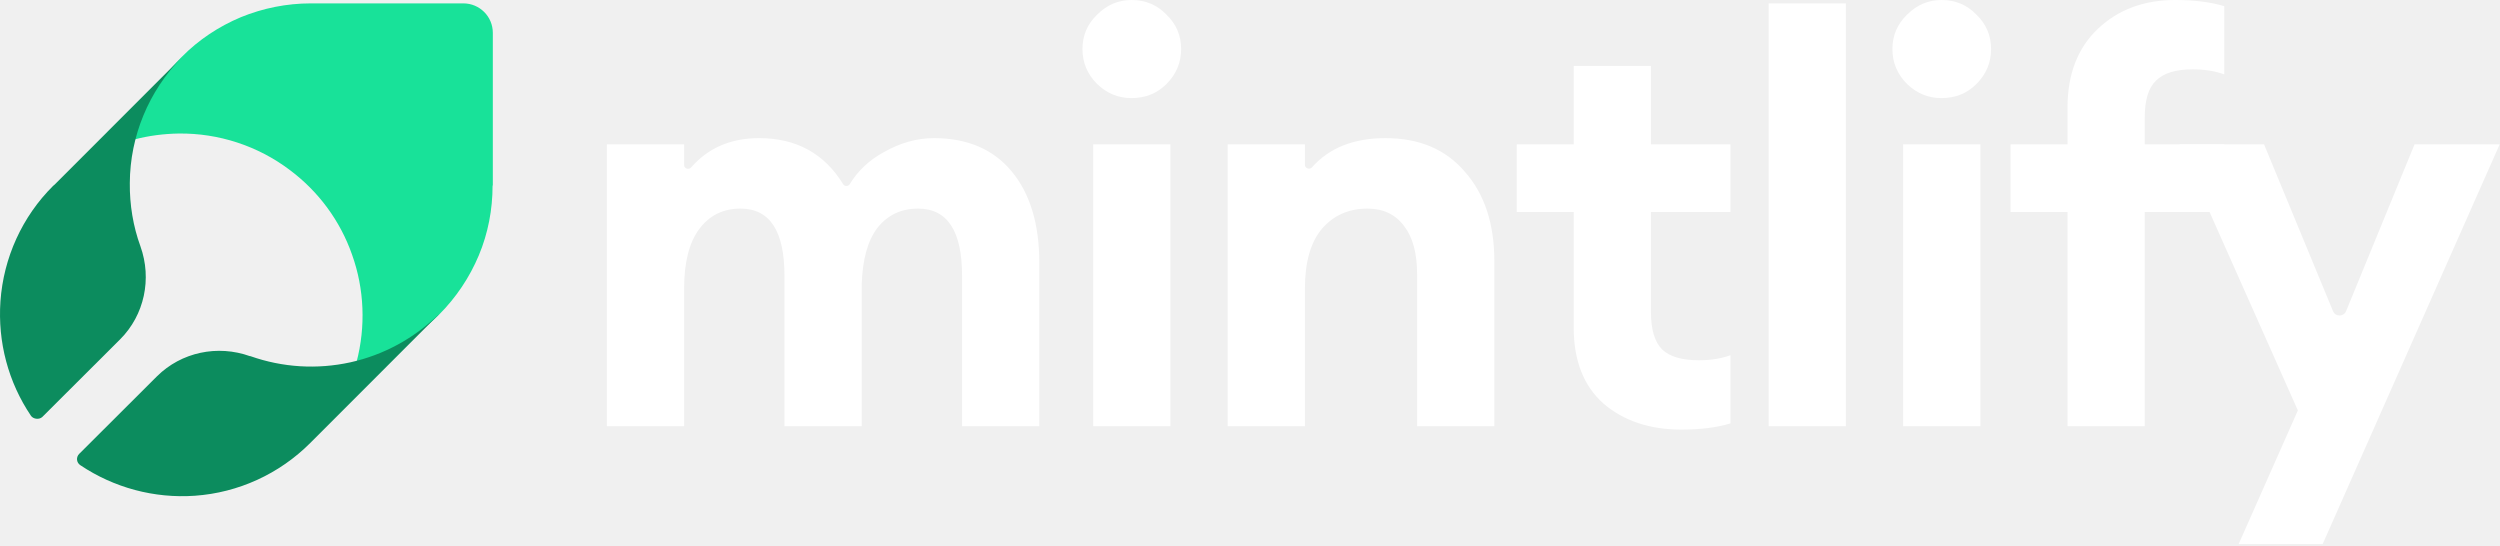
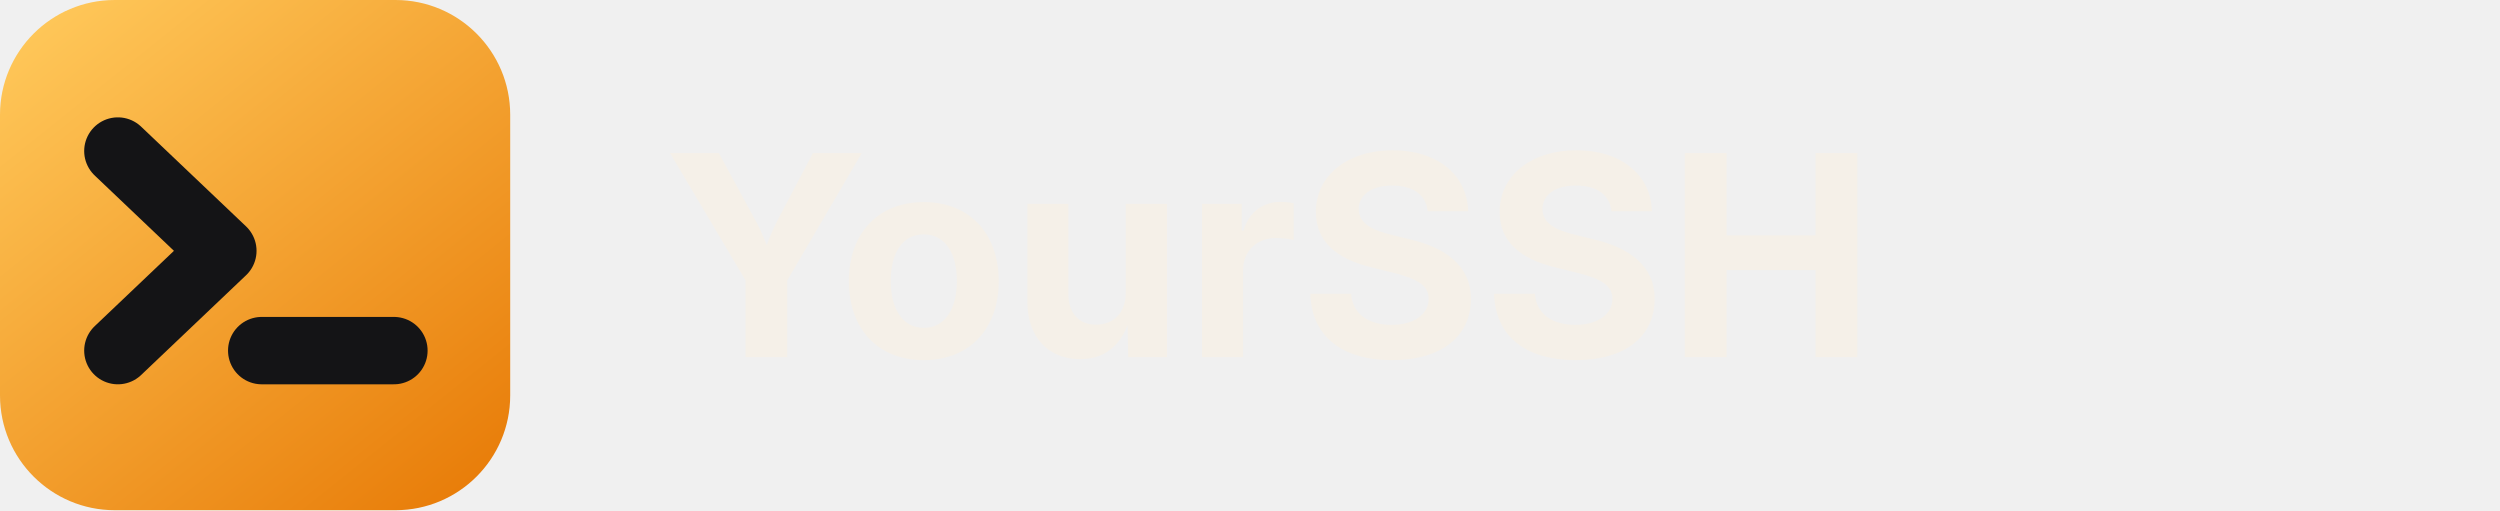
- <svg xmlns="http://www.w3.org/2000/svg" width="1682" height="367" viewBox="0 0 1682 367" fill="none">
-   <path d="M1562.69 366.037H1506.17L1546 276.14L1466.34 97.105H1523.24L1569.66 209.337C1571.28 213.26 1576.84 213.253 1578.45 209.325L1624.52 97.105H1681.79L1562.69 366.037Z" fill="white" />
-   <path d="M1391.02 286.761V142.622H1352.71V97.104H1391.02V72.449C1391.02 49.943 1397.85 32.242 1411.5 19.345C1425.16 6.448 1442.48 0 1463.47 0C1476.37 0 1487.37 1.391 1496.47 4.172V50.069C1490.4 47.793 1483.32 46.656 1475.23 46.656C1463.85 46.656 1455.63 49.184 1450.57 54.242C1445.51 59.046 1442.99 67.265 1442.99 78.897V97.104H1496.47V142.622H1442.99V286.761H1391.02Z" fill="white" />
-   <path d="M1306.22 66.001C1297.37 66.001 1289.66 62.84 1283.08 56.518C1276.51 49.943 1273.22 42.104 1273.22 33C1273.22 23.897 1276.51 16.184 1283.08 9.862C1289.66 3.287 1297.37 0 1306.22 0C1315.58 0 1323.42 3.287 1329.74 9.862C1336.31 16.184 1339.6 23.897 1339.6 33C1339.6 42.104 1336.31 49.943 1329.74 56.518C1323.42 62.84 1315.58 66.001 1306.22 66.001ZM1280.43 286.761V97.104H1332.39V286.761H1280.43Z" fill="white" />
-   <path d="M1189.94 286.761V2.276H1241.91V286.761H1189.94Z" fill="white" />
-   <path d="M1131.24 289.037C1110 289.037 1092.55 283.221 1078.89 271.588C1065.49 259.703 1058.79 242.634 1058.79 220.381V142.622H1020.48V97.104H1058.79V44.38H1110.76V97.104H1164.24V142.622H1110.76V210.14C1110.76 221.772 1113.29 230.117 1118.34 235.174C1123.4 239.979 1131.62 242.381 1143 242.381C1151.09 242.381 1158.17 241.243 1164.24 238.967V284.864C1155.14 287.646 1144.14 289.037 1131.24 289.037Z" fill="white" />
-   <path d="M825.979 286.761V97.104H877.945V110.967C877.945 113.311 881.135 114.347 882.688 112.591C894.273 99.485 910.773 92.932 932.187 92.932C954.946 92.932 972.774 100.518 985.67 115.69C998.82 130.61 1005.39 150.587 1005.39 175.622V286.761H953.429V184.346C953.429 170.438 950.521 159.691 944.704 152.104C938.888 144.265 930.67 140.346 920.049 140.346C907.405 140.346 897.164 144.898 889.325 154.001C881.738 163.105 877.945 176.507 877.945 194.208V286.761H825.979Z" fill="white" />
-   <path d="M761.286 66.001C752.436 66.001 744.723 62.84 738.148 56.518C731.574 49.943 728.286 42.104 728.286 33C728.286 23.897 731.574 16.184 738.148 9.862C744.723 3.287 752.436 0 761.286 0C770.643 0 778.482 3.287 784.804 9.862C791.379 16.184 794.666 23.897 794.666 33C794.666 42.104 791.379 49.943 784.804 56.518C778.482 62.84 770.643 66.001 761.286 66.001ZM735.493 286.761V97.104H787.459V286.761H735.493Z" fill="white" />
-   <path d="M647.273 286.761V185.484C647.273 155.392 637.411 140.346 617.686 140.346C606.307 140.346 597.204 144.645 590.376 153.242C583.801 161.84 580.261 174.61 579.755 191.553V286.761H527.789V185.484C527.789 155.392 517.927 140.346 498.203 140.346C486.571 140.346 477.341 144.898 470.513 154.001C463.685 163.105 460.272 176.507 460.272 194.208V286.761H408.306V97.104H460.272V111.103C460.272 113.435 463.407 114.462 464.939 112.704C476.419 99.522 491.68 92.932 510.72 92.932C535.742 92.932 554.588 103.262 567.259 123.923C568.258 125.553 570.718 125.527 571.712 123.894C577.189 114.891 584.802 107.731 594.548 102.414C605.675 96.093 616.928 92.932 628.307 92.932C650.813 92.932 668.261 100.391 680.652 115.311C693.043 130.231 699.239 150.714 699.239 176.76V286.761H647.273Z" fill="white" />
-   <path d="M331.569 124.833V22.09C331.569 11.065 322.625 2.276 311.764 2.276H209.069C192.938 2.276 176.967 5.472 162.113 11.544C147.26 17.775 133.685 26.724 122.345 38.228L121.546 39.027C106.533 54.207 95.833 73.062 90.402 93.834C100.145 91.277 110.206 89.999 120.268 89.839C147.1 89.52 173.453 98.148 194.855 114.287C214.18 128.668 228.873 148.481 236.859 171.331C245.164 194.5 246.122 219.746 239.893 243.554C260.496 238.122 279.503 227.416 294.675 212.396L295.474 211.597C306.813 200.252 315.917 186.67 322.145 171.81C328.374 156.95 331.409 140.971 331.409 124.833H331.569Z" fill="#18E299" />
-   <path d="M87.337 123.098C87.496 91.579 100.066 61.334 122.182 38.73L36.739 124.212C36.421 124.531 36.102 124.69 35.784 125.008C14.941 145.702 2.371 173.4 0.303 202.69C-1.607 230.07 5.553 257.131 20.828 279.736C22.285 281.892 26.238 282.601 28.466 280.532L80.813 228.319C97.202 211.923 102.293 187.568 94.497 165.759C89.564 152.229 87.178 137.743 87.337 123.098Z" fill="#0C8C5E" />
-   <path d="M294.976 211.605C278.587 227.683 258.062 238.826 235.786 243.761C213.351 248.695 190.121 247.263 168.482 239.622C168.482 239.622 168.323 239.622 168.164 239.622C146.365 231.822 122.022 236.916 105.633 253.153L53.285 305.365C51.057 307.594 51.376 311.255 54.081 313.006C76.674 328.129 103.724 335.451 131.091 333.541C160.368 331.472 187.894 318.896 208.737 298.043L209.533 297.247L294.976 211.765V211.605Z" fill="#0C8C5E" />
+ <svg xmlns="http://www.w3.org/2000/svg" width="196" height="40" viewBox="0 0 196 40">
+   <defs>
+     <linearGradient id="a" x1="0.1" y1="0" x2="0.9" y2="1">
+       <stop offset="0" stop-color="#FFC85A" />
+       <stop offset="1" stop-color="#E87C08" />
+     </linearGradient>
+   </defs>
+   <rect x="0" y="0" width="40" height="40" rx="9" fill="url(#a)" />
+   <g transform="translate(6.6 9.2) scale(0.0508)" fill="none" stroke="#141416" stroke-width="104" stroke-linecap="round" stroke-linejoin="round">
+     <path d="M52 52 L214 206 L52 360" />
+     <path d="M274 360 L478 360" />
+   </g>
+   <text x="52" y="28" font-family="Inter, -apple-system, BlinkMacSystemFont, 'Segoe UI', Helvetica, Arial, sans-serif" font-size="22" font-weight="700" fill="#F5F0E8">YourSSH</text>
</svg>
